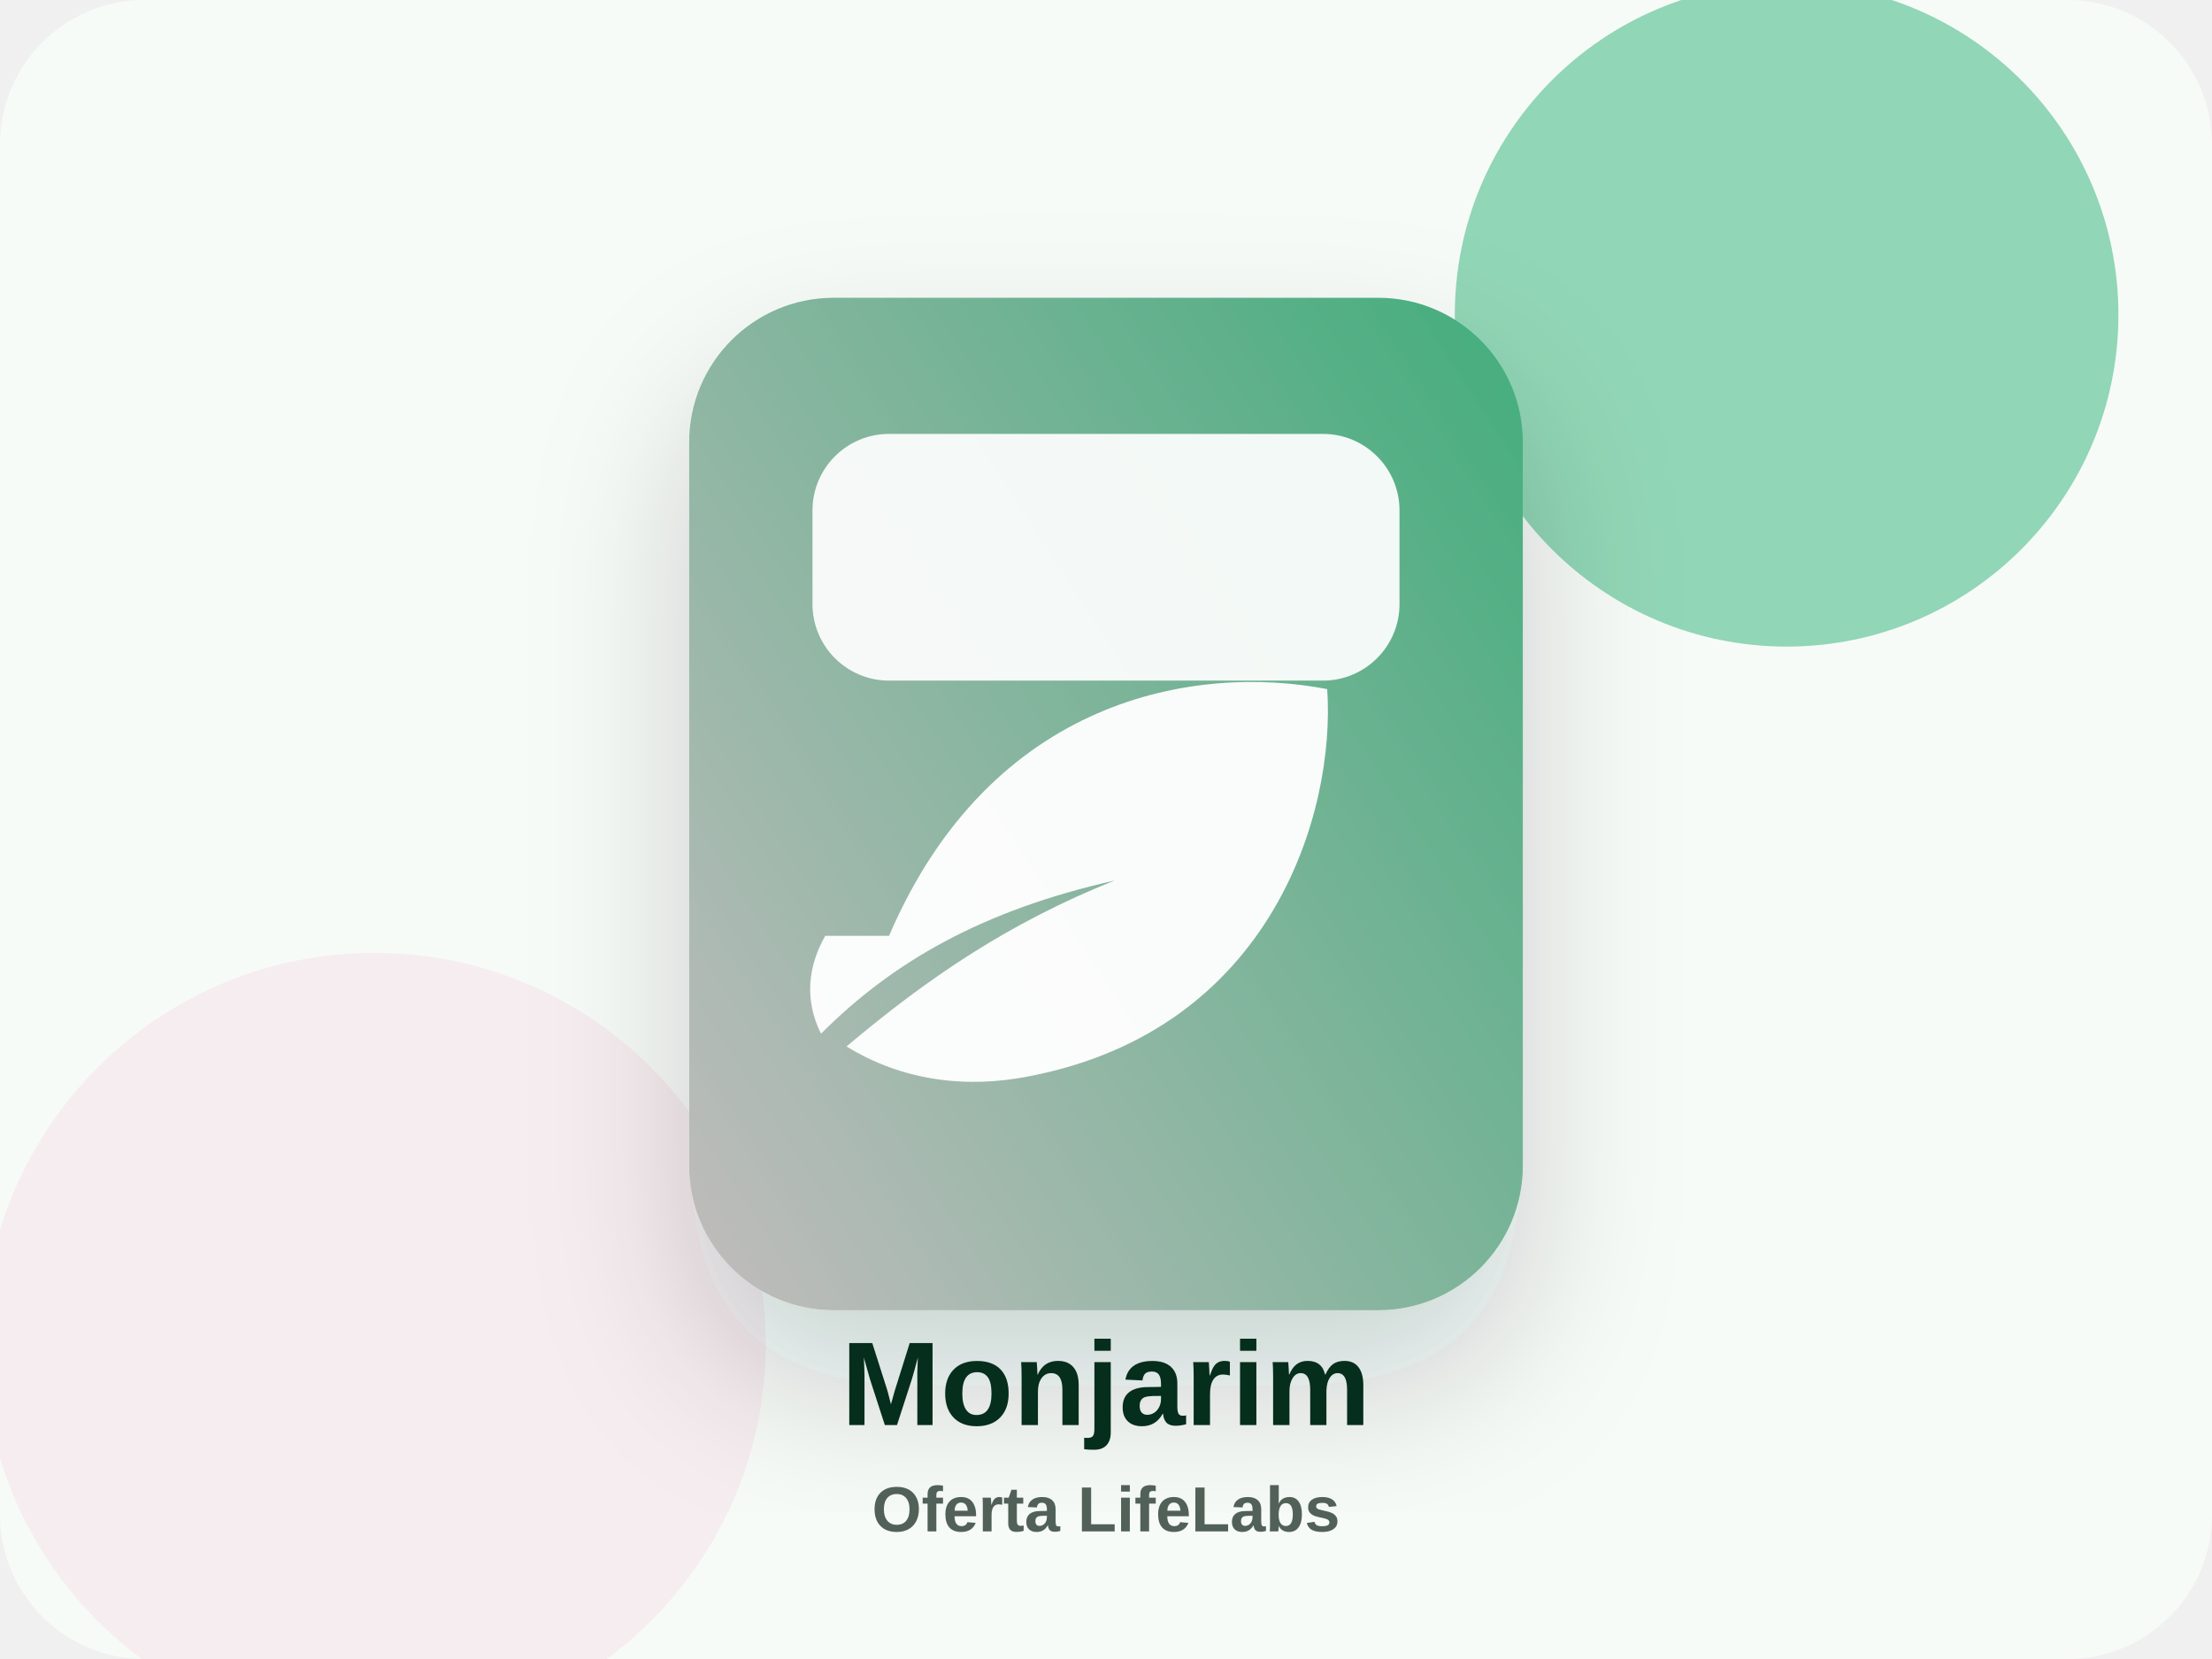
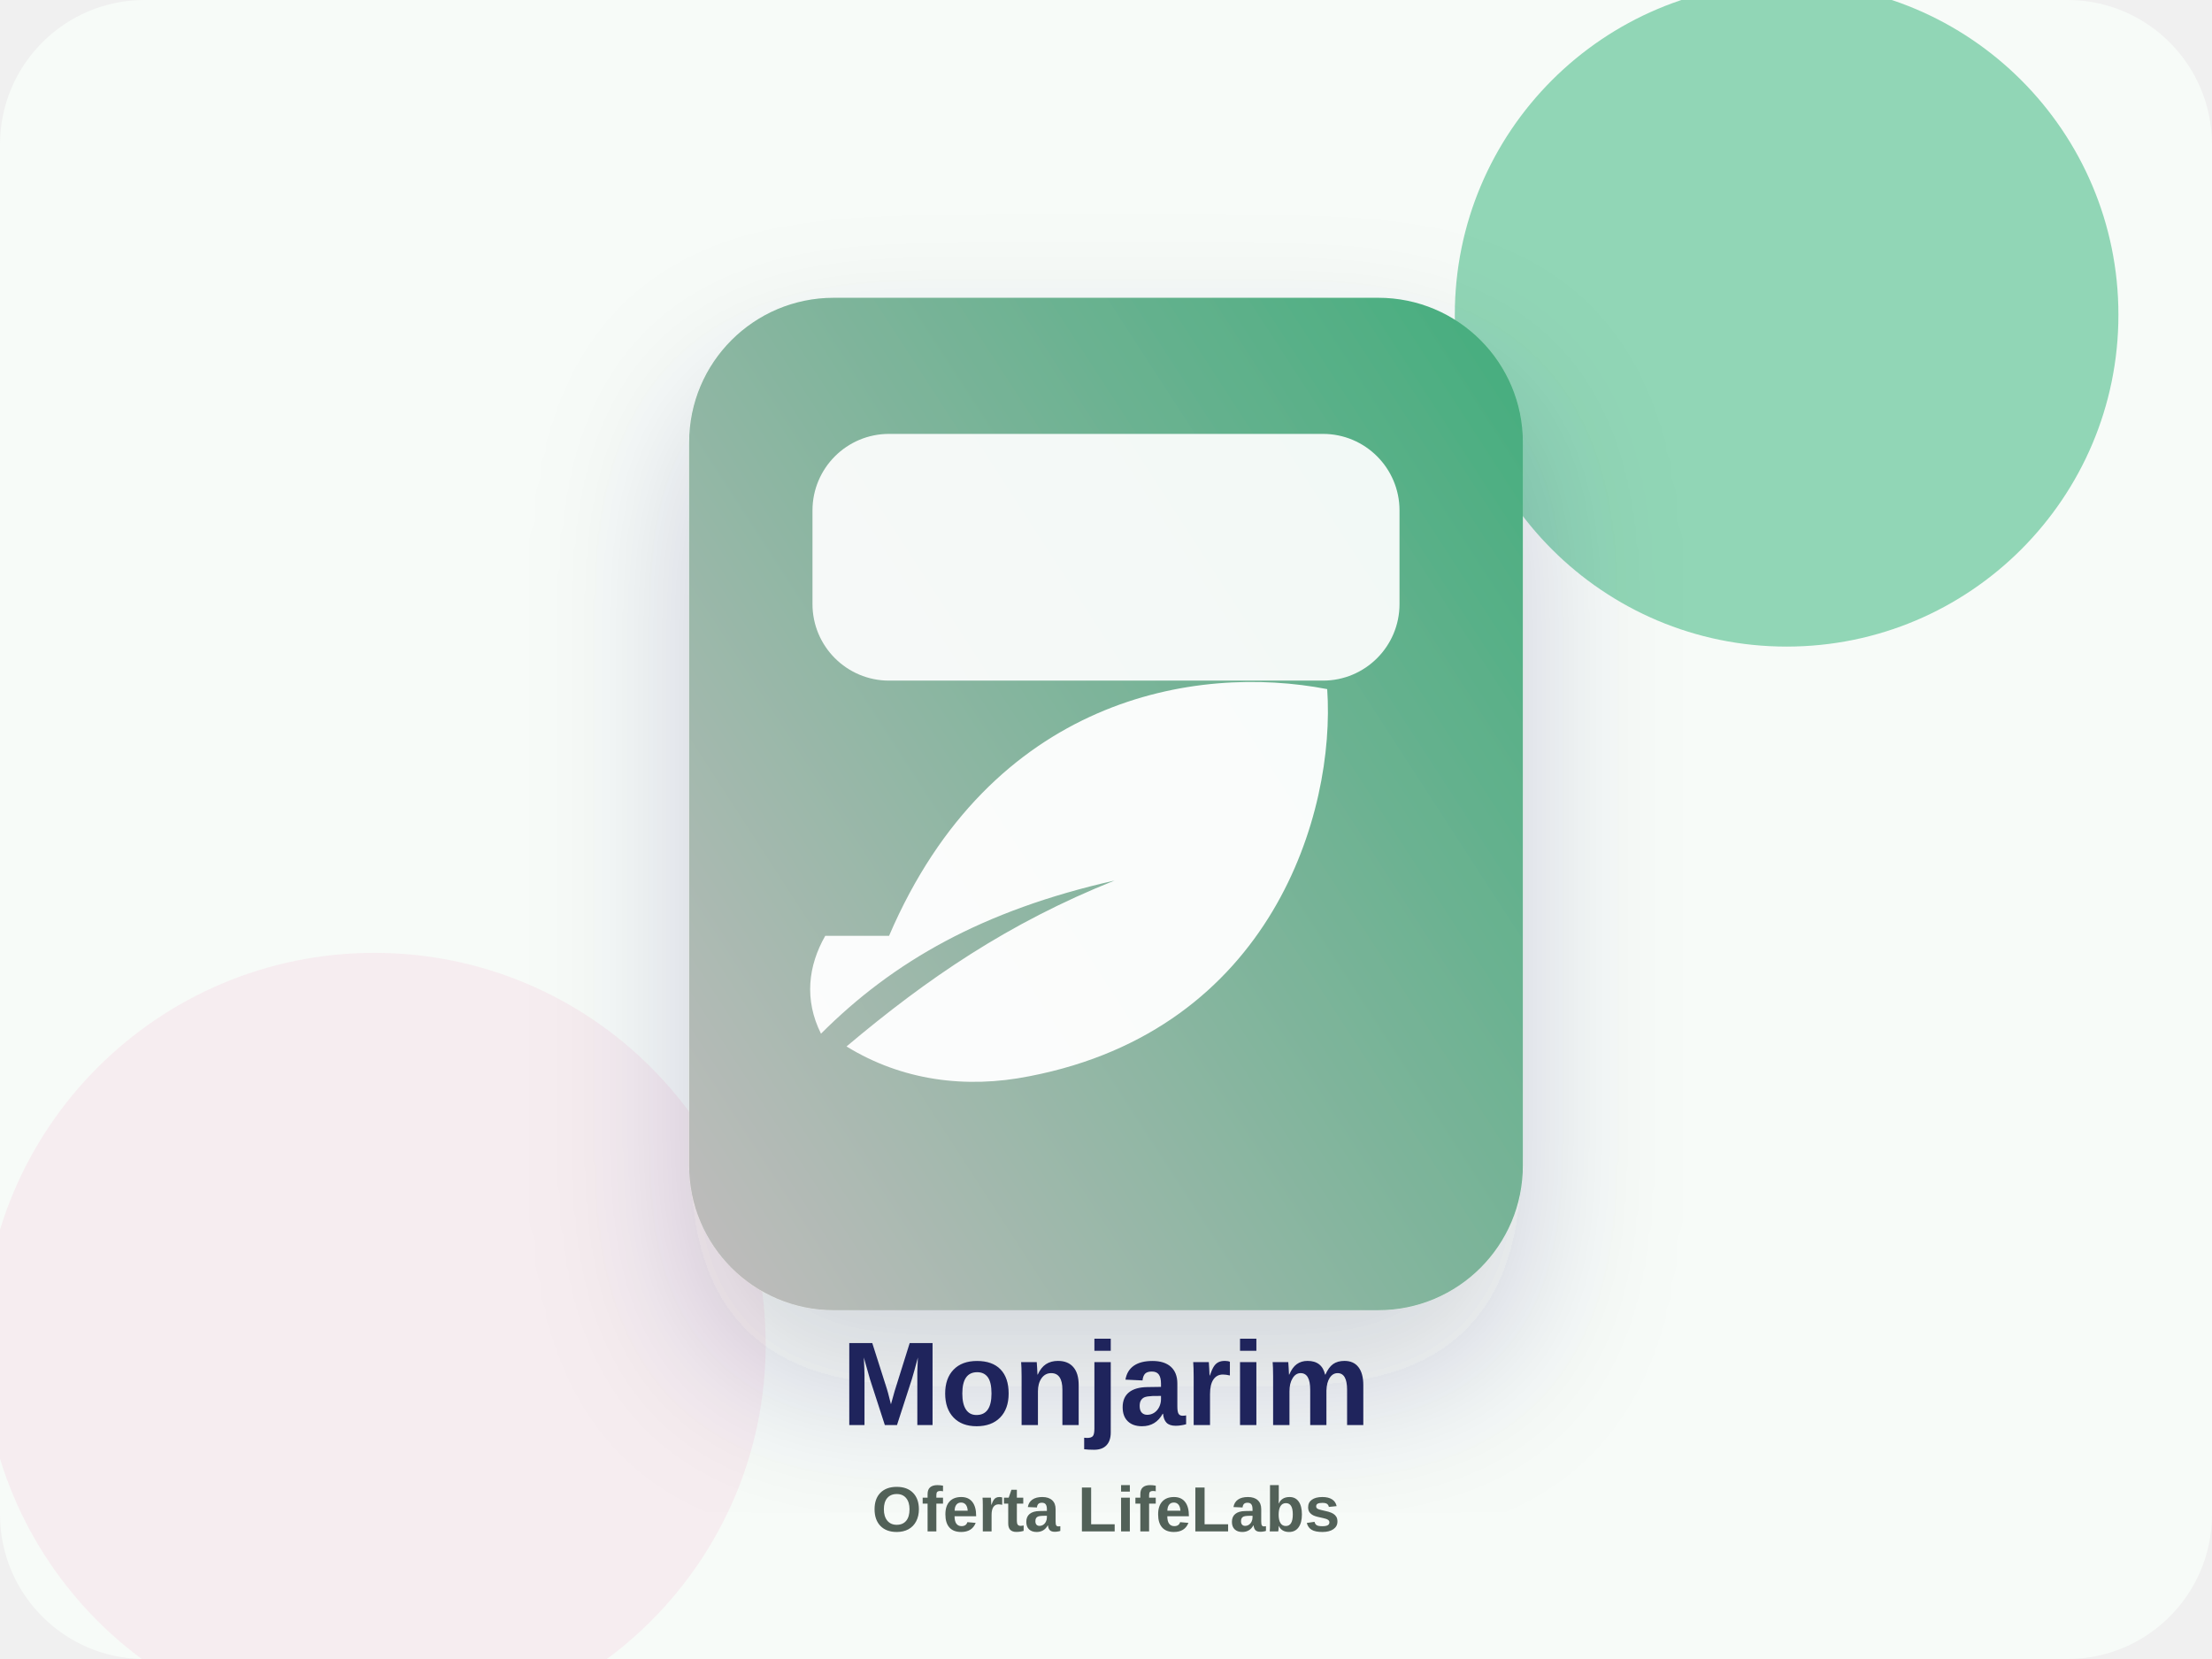
<svg xmlns="http://www.w3.org/2000/svg" viewBox="0 0 520 390" role="img" aria-label="Monjarim">
  <defs>
    <linearGradient id="p" x1="42" y1="334" x2="474" y2="54" gradientUnits="userSpaceOnUse">
      <stop stop-color="#f4c2d7" />
      <stop offset="1" stop-color="#15a865" />
    </linearGradient>
    <filter id="d" x="-20%" y="-20%" width="140%" height="140%">
-       <feDropShadow dx="0" dy="18" stdDeviation="18" flood-color="#052e1c" flood-opacity=".18" />
+       <feDropShadow dx="0" dy="18" stdDeviation="18" flood-color="#1f245c" flood-opacity=".18" />
    </filter>
  </defs>
  <rect width="520" height="390" rx="34" fill="#f7fbf8" />
  <circle cx="420" cy="74" r="78" fill="#15a865" opacity=".45" />
  <circle cx="88" cy="316" r="92" fill="#f4c2d7" opacity=".25" />
  <g filter="url(#d)">
    <rect x="162" y="70" width="196" height="238" rx="34" fill="url(#p)" />
    <rect x="191" y="102" width="138" height="58" rx="18" fill="#fff" opacity=".92" />
    <path d="M209 220c24-56 72-64 103-58 2 29-13 80-70 91-15 3-30 1-43-7 19-16 38-29 63-39-31 7-52 19-69 36-4-8-3-16 1-23Z" fill="#fff" opacity=".96" />
  </g>
-   <text x="260" y="335" text-anchor="middle" fill="#052e1c" font-family="Arial, sans-serif" font-size="28" font-weight="800">Monjarim</text>
+   <text x="260" y="335" text-anchor="middle" fill="#1f245c" font-family="Arial, sans-serif" font-size="28" font-weight="800">Monjarim</text>
  <text x="260" y="360" text-anchor="middle" fill="#526158" font-family="Arial, sans-serif" font-size="15" font-weight="700">Oferta LifeLabs</text>
</svg>
